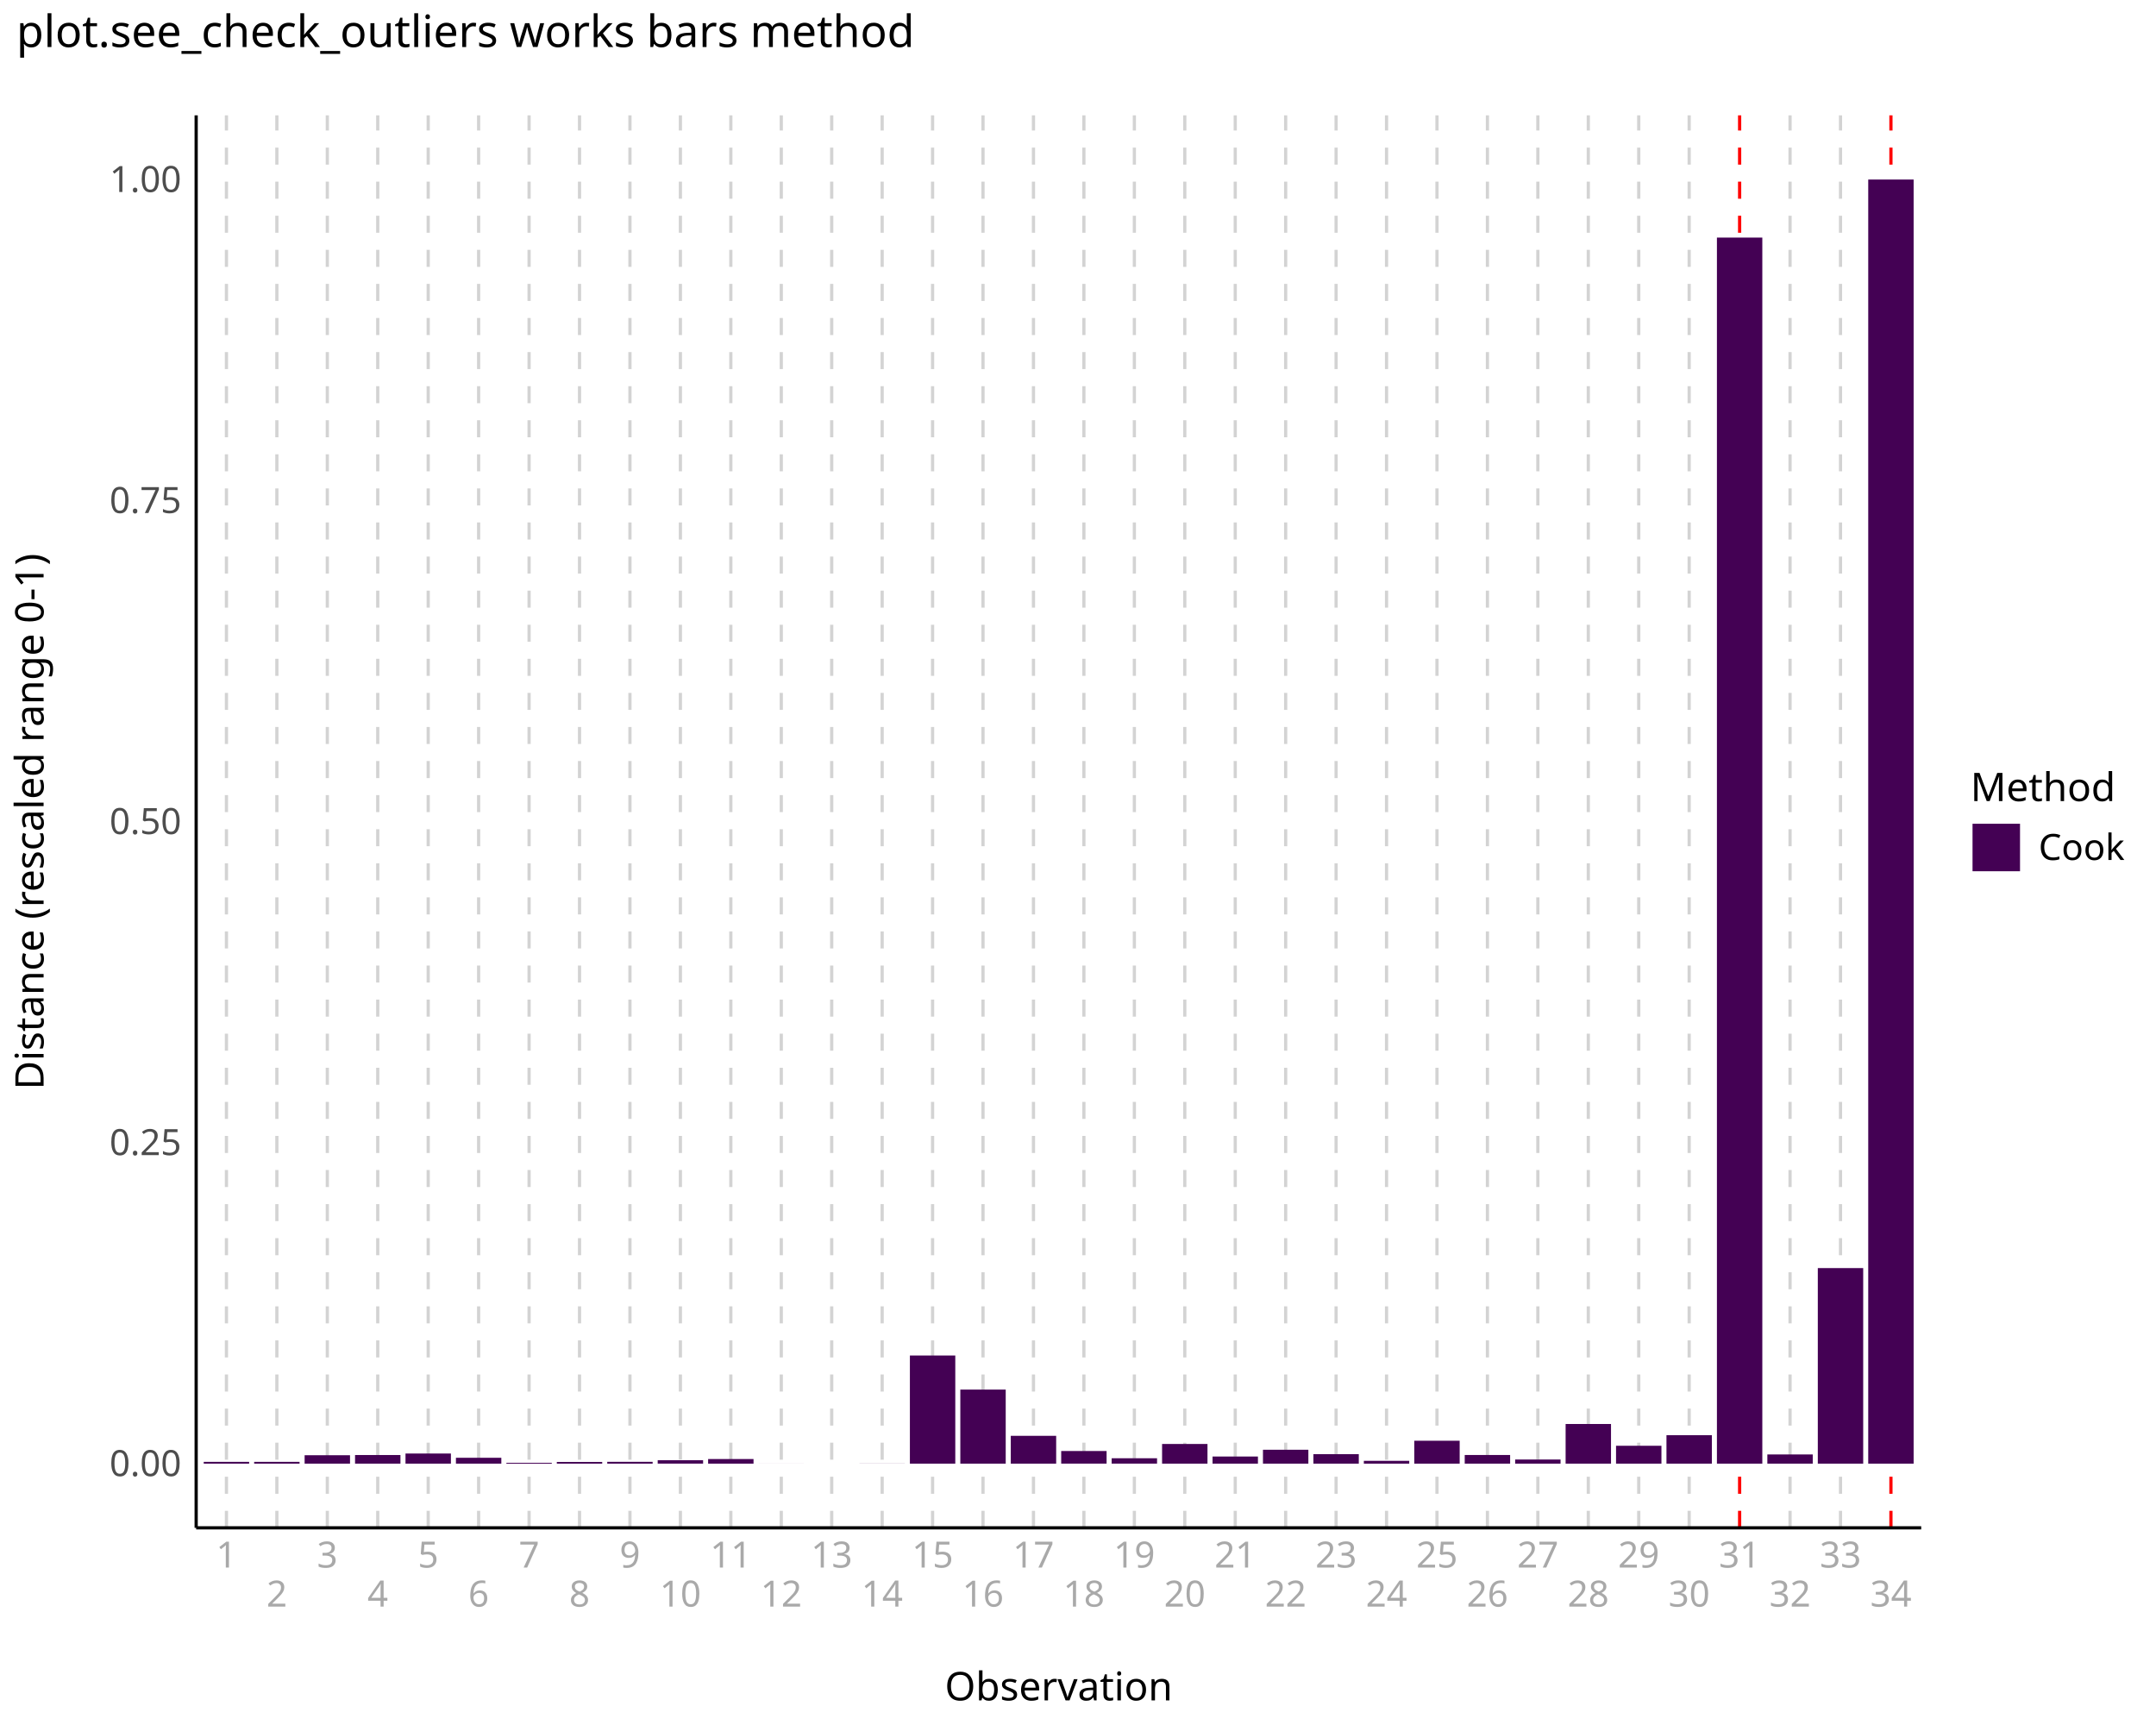
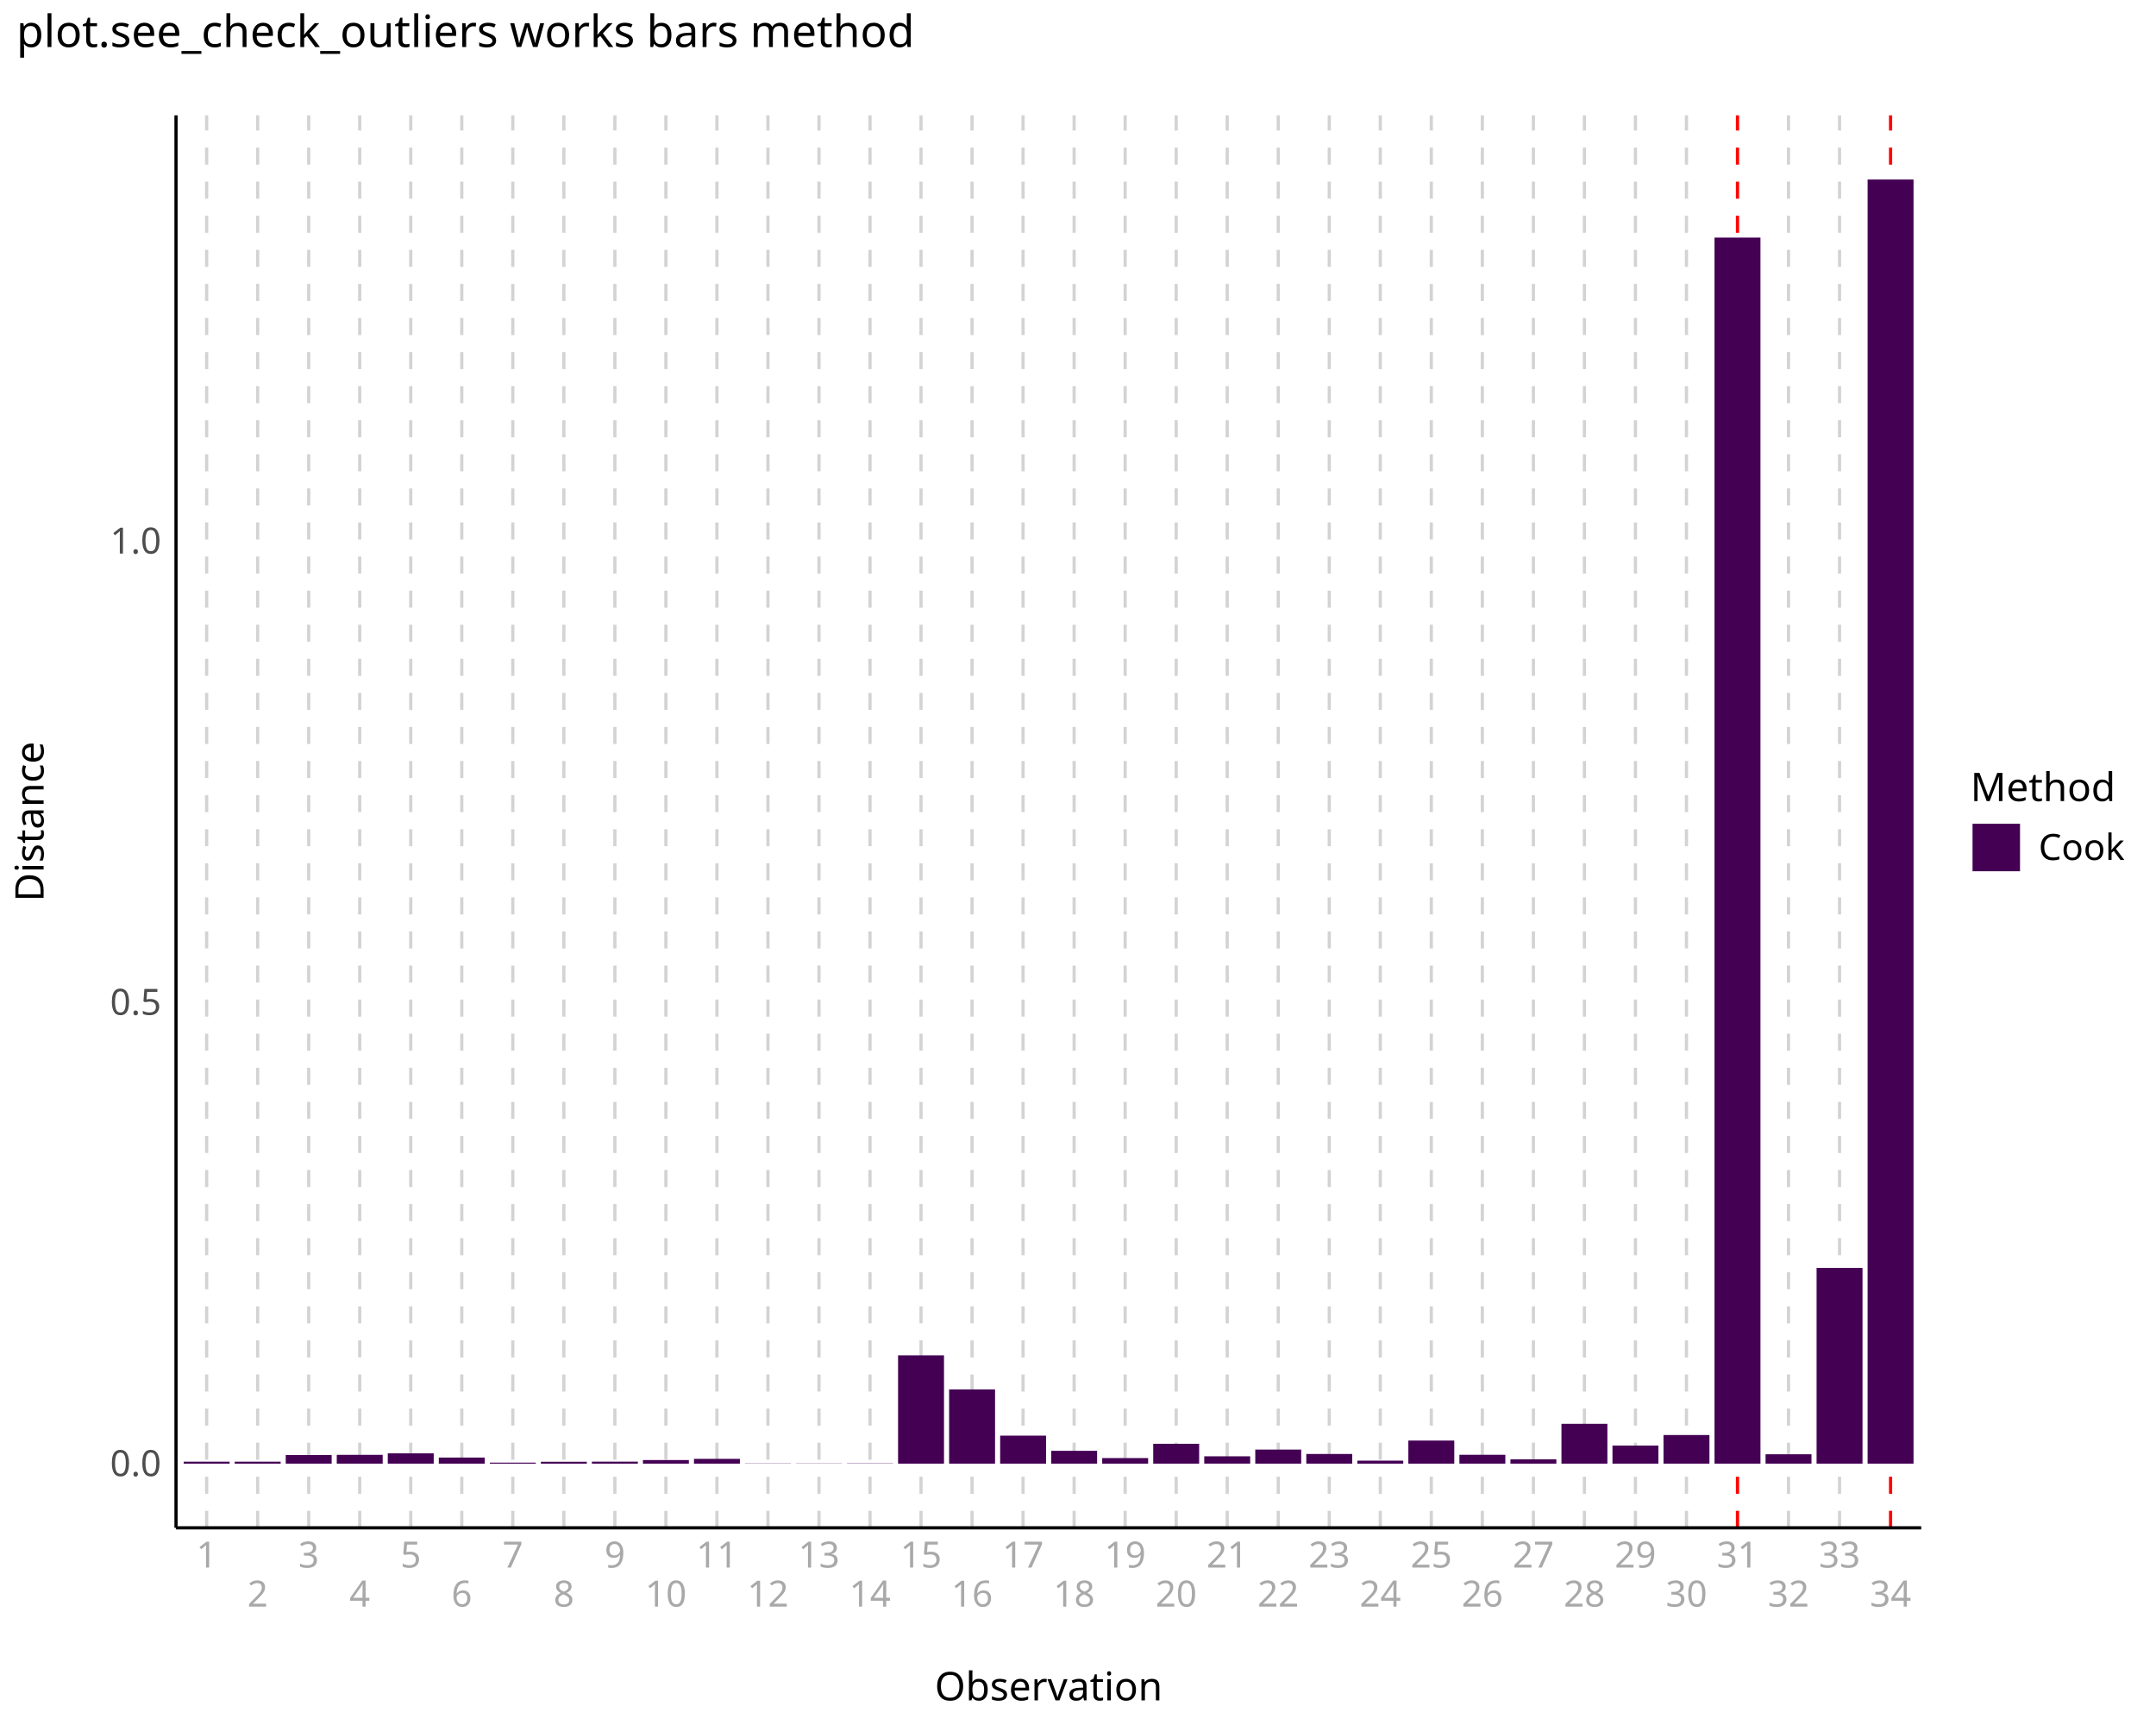
<svg xmlns="http://www.w3.org/2000/svg" class="svglite" data-engine-version="2.0" width="720.00pt" height="576.00pt" viewBox="0 0 720.00 576.00">
  <defs>
    <style type="text/css">
    .svglite line, .svglite polyline, .svglite polygon, .svglite path, .svglite rect, .svglite circle {
      fill: none;
      stroke: #000000;
      stroke-linecap: round;
      stroke-linejoin: round;
      stroke-miterlimit: 10.00;
    }
  </style>
  </defs>
  <rect width="100%" height="100%" style="stroke: none; fill: #FFFFFF;" />
  <defs>
    <clipPath id="cpMC4wMHw3MjAuMDB8MC4wMHw1NzYuMDA=">
      <rect x="0.00" y="0.00" width="720.00" height="576.00" />
    </clipPath>
  </defs>
  <g clip-path="url(#cpMC4wMHw3MjAuMDB8MC4wMHw1NzYuMDA=)">
    <rect x="0" y="0.00" width="720.00" height="576.00" style="stroke-width: 1.07; stroke: #FFFFFF; fill: #FFFFFF;" />
  </g>
  <defs>
-     <clipPath id="cpNjUuNTF8NjQxLjU5fDM4LjUxfDUxMC4xNw==">
-       <rect x="65.51" y="38.51" width="576.07" height="471.66" />
+     <clipPath id="cpNTguNzh8NjQxLjU5fDM4LjUxfDUxMC4xNw==">
+       <rect x="58.78" y="38.51" width="582.80" height="471.66" />
    </clipPath>
  </defs>
-   <g clip-path="url(#cpNjUuNTF8NjQxLjU5fDM4LjUxfDUxMC4xNw==)">
-     <rect x="65.51" y="38.51" width="576.07" height="471.66" style="stroke-width: 1.07; stroke: none; fill: #FFFFFF;" />
-     <polyline points="75.62,510.17 75.62,38.51 " style="stroke-width: 1.07; stroke: #D3D3D3; stroke-dasharray: 5.69,5.69; stroke-linecap: butt;" />
-     <polyline points="92.46,510.17 92.46,38.51 " style="stroke-width: 1.07; stroke: #D3D3D3; stroke-dasharray: 5.69,5.69; stroke-linecap: butt;" />
-     <polyline points="109.31,510.17 109.31,38.51 " style="stroke-width: 1.07; stroke: #D3D3D3; stroke-dasharray: 5.69,5.69; stroke-linecap: butt;" />
-     <polyline points="126.15,510.17 126.15,38.51 " style="stroke-width: 1.07; stroke: #D3D3D3; stroke-dasharray: 5.69,5.69; stroke-linecap: butt;" />
-     <polyline points="143.00,510.17 143.00,38.51 " style="stroke-width: 1.07; stroke: #D3D3D3; stroke-dasharray: 5.69,5.69; stroke-linecap: butt;" />
-     <polyline points="159.84,510.17 159.84,38.51 " style="stroke-width: 1.07; stroke: #D3D3D3; stroke-dasharray: 5.69,5.69; stroke-linecap: butt;" />
-     <polyline points="176.69,510.17 176.69,38.51 " style="stroke-width: 1.07; stroke: #D3D3D3; stroke-dasharray: 5.69,5.69; stroke-linecap: butt;" />
-     <polyline points="193.53,510.17 193.53,38.51 " style="stroke-width: 1.07; stroke: #D3D3D3; stroke-dasharray: 5.69,5.69; stroke-linecap: butt;" />
-     <polyline points="210.37,510.17 210.37,38.51 " style="stroke-width: 1.07; stroke: #D3D3D3; stroke-dasharray: 5.69,5.69; stroke-linecap: butt;" />
-     <polyline points="227.22,510.17 227.22,38.51 " style="stroke-width: 1.07; stroke: #D3D3D3; stroke-dasharray: 5.69,5.69; stroke-linecap: butt;" />
-     <polyline points="244.06,510.17 244.06,38.51 " style="stroke-width: 1.07; stroke: #D3D3D3; stroke-dasharray: 5.69,5.69; stroke-linecap: butt;" />
-     <polyline points="260.91,510.17 260.91,38.51 " style="stroke-width: 1.07; stroke: #D3D3D3; stroke-dasharray: 5.69,5.69; stroke-linecap: butt;" />
-     <polyline points="277.75,510.17 277.75,38.51 " style="stroke-width: 1.07; stroke: #D3D3D3; stroke-dasharray: 5.69,5.69; stroke-linecap: butt;" />
-     <polyline points="294.60,510.17 294.60,38.51 " style="stroke-width: 1.07; stroke: #D3D3D3; stroke-dasharray: 5.69,5.69; stroke-linecap: butt;" />
-     <polyline points="311.44,510.17 311.44,38.51 " style="stroke-width: 1.07; stroke: #D3D3D3; stroke-dasharray: 5.69,5.69; stroke-linecap: butt;" />
-     <polyline points="328.28,510.17 328.28,38.51 " style="stroke-width: 1.07; stroke: #D3D3D3; stroke-dasharray: 5.69,5.69; stroke-linecap: butt;" />
-     <polyline points="345.13,510.17 345.13,38.51 " style="stroke-width: 1.07; stroke: #D3D3D3; stroke-dasharray: 5.69,5.69; stroke-linecap: butt;" />
-     <polyline points="361.97,510.17 361.97,38.51 " style="stroke-width: 1.07; stroke: #D3D3D3; stroke-dasharray: 5.69,5.69; stroke-linecap: butt;" />
-     <polyline points="378.82,510.17 378.82,38.51 " style="stroke-width: 1.07; stroke: #D3D3D3; stroke-dasharray: 5.69,5.69; stroke-linecap: butt;" />
-     <polyline points="395.66,510.17 395.66,38.51 " style="stroke-width: 1.07; stroke: #D3D3D3; stroke-dasharray: 5.69,5.69; stroke-linecap: butt;" />
-     <polyline points="412.51,510.17 412.51,38.51 " style="stroke-width: 1.07; stroke: #D3D3D3; stroke-dasharray: 5.69,5.69; stroke-linecap: butt;" />
-     <polyline points="429.35,510.17 429.35,38.51 " style="stroke-width: 1.07; stroke: #D3D3D3; stroke-dasharray: 5.69,5.69; stroke-linecap: butt;" />
-     <polyline points="446.19,510.17 446.19,38.51 " style="stroke-width: 1.07; stroke: #D3D3D3; stroke-dasharray: 5.69,5.69; stroke-linecap: butt;" />
-     <polyline points="463.04,510.17 463.04,38.51 " style="stroke-width: 1.07; stroke: #D3D3D3; stroke-dasharray: 5.69,5.69; stroke-linecap: butt;" />
-     <polyline points="479.88,510.17 479.88,38.51 " style="stroke-width: 1.07; stroke: #D3D3D3; stroke-dasharray: 5.69,5.69; stroke-linecap: butt;" />
-     <polyline points="496.73,510.17 496.73,38.51 " style="stroke-width: 1.07; stroke: #D3D3D3; stroke-dasharray: 5.69,5.69; stroke-linecap: butt;" />
-     <polyline points="513.57,510.17 513.57,38.51 " style="stroke-width: 1.07; stroke: #D3D3D3; stroke-dasharray: 5.69,5.69; stroke-linecap: butt;" />
-     <polyline points="530.42,510.17 530.42,38.51 " style="stroke-width: 1.07; stroke: #D3D3D3; stroke-dasharray: 5.69,5.69; stroke-linecap: butt;" />
-     <polyline points="547.26,510.17 547.26,38.51 " style="stroke-width: 1.07; stroke: #D3D3D3; stroke-dasharray: 5.69,5.69; stroke-linecap: butt;" />
-     <polyline points="564.10,510.17 564.10,38.51 " style="stroke-width: 1.07; stroke: #D3D3D3; stroke-dasharray: 5.69,5.69; stroke-linecap: butt;" />
-     <polyline points="580.95,510.17 580.95,38.51 " style="stroke-width: 1.07; stroke: #FF0000; stroke-dasharray: 5.69,5.69; stroke-linecap: butt;" />
-     <polyline points="597.79,510.17 597.79,38.51 " style="stroke-width: 1.07; stroke: #D3D3D3; stroke-dasharray: 5.69,5.69; stroke-linecap: butt;" />
-     <polyline points="614.64,510.17 614.64,38.51 " style="stroke-width: 1.07; stroke: #D3D3D3; stroke-dasharray: 5.69,5.69; stroke-linecap: butt;" />
-     <polyline points="631.48,510.17 631.48,38.51 " style="stroke-width: 1.07; stroke: #FF0000; stroke-dasharray: 5.69,5.69; stroke-linecap: butt;" />
-     <rect x="68.04" y="488.13" width="15.16" height="0.60" style="stroke-width: 1.07; stroke: none; stroke-linecap: butt; stroke-linejoin: miter; fill: #440154;" />
-     <rect x="84.88" y="488.13" width="15.16" height="0.60" style="stroke-width: 1.07; stroke: none; stroke-linecap: butt; stroke-linejoin: miter; fill: #440154;" />
-     <rect x="101.73" y="485.92" width="15.16" height="2.81" style="stroke-width: 1.07; stroke: none; stroke-linecap: butt; stroke-linejoin: miter; fill: #440154;" />
-     <rect x="118.57" y="485.85" width="15.16" height="2.88" style="stroke-width: 1.07; stroke: none; stroke-linecap: butt; stroke-linejoin: miter; fill: #440154;" />
-     <rect x="135.42" y="485.35" width="15.16" height="3.38" style="stroke-width: 1.07; stroke: none; stroke-linecap: butt; stroke-linejoin: miter; fill: #440154;" />
-     <rect x="152.26" y="486.77" width="15.16" height="1.96" style="stroke-width: 1.07; stroke: none; stroke-linecap: butt; stroke-linejoin: miter; fill: #440154;" />
-     <rect x="169.11" y="488.45" width="15.16" height="0.28" style="stroke-width: 1.07; stroke: none; stroke-linecap: butt; stroke-linejoin: miter; fill: #440154;" />
-     <rect x="185.95" y="488.16" width="15.16" height="0.57" style="stroke-width: 1.07; stroke: none; stroke-linecap: butt; stroke-linejoin: miter; fill: #440154;" />
-     <rect x="202.79" y="488.12" width="15.16" height="0.61" style="stroke-width: 1.07; stroke: none; stroke-linecap: butt; stroke-linejoin: miter; fill: #440154;" />
-     <rect x="219.64" y="487.59" width="15.16" height="1.13" style="stroke-width: 1.07; stroke: none; stroke-linecap: butt; stroke-linejoin: miter; fill: #440154;" />
-     <rect x="236.48" y="487.19" width="15.16" height="1.54" style="stroke-width: 1.07; stroke: none; stroke-linecap: butt; stroke-linejoin: miter; fill: #440154;" />
-     <rect x="253.33" y="488.72" width="15.16" height="0.009" style="stroke-width: 1.07; stroke: none; stroke-linecap: butt; stroke-linejoin: miter; fill: #440154;" />
-     <rect x="270.17" y="488.73" width="15.16" height="0.00" style="stroke-width: 1.07; stroke: none; stroke-linecap: butt; stroke-linejoin: miter; fill: #440154;" />
-     <rect x="287.02" y="488.70" width="15.16" height="0.028" style="stroke-width: 1.07; stroke: none; stroke-linecap: butt; stroke-linejoin: miter; fill: #440154;" />
-     <rect x="303.86" y="452.62" width="15.16" height="36.11" style="stroke-width: 1.07; stroke: none; stroke-linecap: butt; stroke-linejoin: miter; fill: #440154;" />
-     <rect x="320.70" y="464.00" width="15.16" height="24.73" style="stroke-width: 1.07; stroke: none; stroke-linecap: butt; stroke-linejoin: miter; fill: #440154;" />
-     <rect x="337.55" y="479.44" width="15.16" height="9.29" style="stroke-width: 1.07; stroke: none; stroke-linecap: butt; stroke-linejoin: miter; fill: #440154;" />
-     <rect x="354.39" y="484.51" width="15.16" height="4.21" style="stroke-width: 1.07; stroke: none; stroke-linecap: butt; stroke-linejoin: miter; fill: #440154;" />
-     <rect x="371.24" y="486.93" width="15.16" height="1.79" style="stroke-width: 1.07; stroke: none; stroke-linecap: butt; stroke-linejoin: miter; fill: #440154;" />
-     <rect x="388.08" y="482.16" width="15.16" height="6.57" style="stroke-width: 1.07; stroke: none; stroke-linecap: butt; stroke-linejoin: miter; fill: #440154;" />
-     <rect x="404.93" y="486.35" width="15.16" height="2.38" style="stroke-width: 1.07; stroke: none; stroke-linecap: butt; stroke-linejoin: miter; fill: #440154;" />
-     <rect x="421.77" y="484.09" width="15.16" height="4.64" style="stroke-width: 1.07; stroke: none; stroke-linecap: butt; stroke-linejoin: miter; fill: #440154;" />
-     <rect x="438.61" y="485.56" width="15.16" height="3.17" style="stroke-width: 1.07; stroke: none; stroke-linecap: butt; stroke-linejoin: miter; fill: #440154;" />
-     <rect x="455.46" y="487.79" width="15.16" height="0.94" style="stroke-width: 1.07; stroke: none; stroke-linecap: butt; stroke-linejoin: miter; fill: #440154;" />
-     <rect x="472.30" y="481.08" width="15.16" height="7.65" style="stroke-width: 1.07; stroke: none; stroke-linecap: butt; stroke-linejoin: miter; fill: #440154;" />
-     <rect x="489.15" y="485.84" width="15.16" height="2.89" style="stroke-width: 1.07; stroke: none; stroke-linecap: butt; stroke-linejoin: miter; fill: #440154;" />
-     <rect x="505.99" y="487.35" width="15.16" height="1.38" style="stroke-width: 1.07; stroke: none; stroke-linecap: butt; stroke-linejoin: miter; fill: #440154;" />
-     <rect x="522.84" y="475.49" width="15.16" height="13.24" style="stroke-width: 1.07; stroke: none; stroke-linecap: butt; stroke-linejoin: miter; fill: #440154;" />
-     <rect x="539.68" y="482.76" width="15.16" height="5.97" style="stroke-width: 1.07; stroke: none; stroke-linecap: butt; stroke-linejoin: miter; fill: #440154;" />
-     <rect x="556.52" y="479.23" width="15.16" height="9.50" style="stroke-width: 1.07; stroke: none; stroke-linecap: butt; stroke-linejoin: miter; fill: #440154;" />
-     <rect x="573.37" y="79.33" width="15.16" height="409.40" style="stroke-width: 1.07; stroke: none; stroke-linecap: butt; stroke-linejoin: miter; fill: #440154;" />
-     <rect x="590.21" y="485.66" width="15.16" height="3.07" style="stroke-width: 1.07; stroke: none; stroke-linecap: butt; stroke-linejoin: miter; fill: #440154;" />
-     <rect x="607.06" y="423.43" width="15.16" height="65.30" style="stroke-width: 1.07; stroke: none; stroke-linecap: butt; stroke-linejoin: miter; fill: #440154;" />
-     <rect x="623.90" y="59.95" width="15.16" height="428.78" style="stroke-width: 1.07; stroke: none; stroke-linecap: butt; stroke-linejoin: miter; fill: #440154;" />
+   <g clip-path="url(#cpNTguNzh8NjQxLjU5fDM4LjUxfDUxMC4xNw==)">
+     <rect x="58.78" y="38.51" width="582.80" height="471.66" style="stroke-width: 1.07; stroke: none; fill: #FFFFFF;" />
+     <polyline points="69.01,510.17 69.01,38.51 " style="stroke-width: 1.07; stroke: #D3D3D3; stroke-dasharray: 5.69,5.69; stroke-linecap: butt;" />
+     <polyline points="86.05,510.17 86.05,38.51 " style="stroke-width: 1.07; stroke: #D3D3D3; stroke-dasharray: 5.69,5.69; stroke-linecap: butt;" />
+     <polyline points="103.09,510.17 103.09,38.51 " style="stroke-width: 1.07; stroke: #D3D3D3; stroke-dasharray: 5.69,5.69; stroke-linecap: butt;" />
+     <polyline points="120.13,510.17 120.13,38.51 " style="stroke-width: 1.07; stroke: #D3D3D3; stroke-dasharray: 5.69,5.69; stroke-linecap: butt;" />
+     <polyline points="137.17,510.17 137.17,38.51 " style="stroke-width: 1.07; stroke: #D3D3D3; stroke-dasharray: 5.69,5.69; stroke-linecap: butt;" />
+     <polyline points="154.21,510.17 154.21,38.51 " style="stroke-width: 1.07; stroke: #D3D3D3; stroke-dasharray: 5.69,5.69; stroke-linecap: butt;" />
+     <polyline points="171.25,510.17 171.25,38.51 " style="stroke-width: 1.07; stroke: #D3D3D3; stroke-dasharray: 5.69,5.69; stroke-linecap: butt;" />
+     <polyline points="188.30,510.17 188.30,38.51 " style="stroke-width: 1.07; stroke: #D3D3D3; stroke-dasharray: 5.69,5.69; stroke-linecap: butt;" />
+     <polyline points="205.34,510.17 205.34,38.51 " style="stroke-width: 1.07; stroke: #D3D3D3; stroke-dasharray: 5.69,5.69; stroke-linecap: butt;" />
+     <polyline points="222.38,510.17 222.38,38.51 " style="stroke-width: 1.07; stroke: #D3D3D3; stroke-dasharray: 5.69,5.69; stroke-linecap: butt;" />
+     <polyline points="239.42,510.17 239.42,38.51 " style="stroke-width: 1.07; stroke: #D3D3D3; stroke-dasharray: 5.69,5.69; stroke-linecap: butt;" />
+     <polyline points="256.46,510.17 256.46,38.51 " style="stroke-width: 1.07; stroke: #D3D3D3; stroke-dasharray: 5.69,5.69; stroke-linecap: butt;" />
+     <polyline points="273.50,510.17 273.50,38.51 " style="stroke-width: 1.07; stroke: #D3D3D3; stroke-dasharray: 5.69,5.69; stroke-linecap: butt;" />
+     <polyline points="290.54,510.17 290.54,38.51 " style="stroke-width: 1.07; stroke: #D3D3D3; stroke-dasharray: 5.69,5.69; stroke-linecap: butt;" />
+     <polyline points="307.58,510.17 307.58,38.51 " style="stroke-width: 1.07; stroke: #D3D3D3; stroke-dasharray: 5.69,5.69; stroke-linecap: butt;" />
+     <polyline points="324.62,510.17 324.62,38.51 " style="stroke-width: 1.07; stroke: #D3D3D3; stroke-dasharray: 5.69,5.69; stroke-linecap: butt;" />
+     <polyline points="341.66,510.17 341.66,38.51 " style="stroke-width: 1.07; stroke: #D3D3D3; stroke-dasharray: 5.69,5.69; stroke-linecap: butt;" />
+     <polyline points="358.71,510.17 358.71,38.51 " style="stroke-width: 1.07; stroke: #D3D3D3; stroke-dasharray: 5.69,5.69; stroke-linecap: butt;" />
+     <polyline points="375.75,510.17 375.75,38.51 " style="stroke-width: 1.07; stroke: #D3D3D3; stroke-dasharray: 5.69,5.69; stroke-linecap: butt;" />
+     <polyline points="392.79,510.17 392.79,38.51 " style="stroke-width: 1.07; stroke: #D3D3D3; stroke-dasharray: 5.69,5.69; stroke-linecap: butt;" />
+     <polyline points="409.83,510.17 409.83,38.51 " style="stroke-width: 1.07; stroke: #D3D3D3; stroke-dasharray: 5.69,5.69; stroke-linecap: butt;" />
+     <polyline points="426.87,510.17 426.87,38.51 " style="stroke-width: 1.07; stroke: #D3D3D3; stroke-dasharray: 5.69,5.69; stroke-linecap: butt;" />
+     <polyline points="443.91,510.17 443.91,38.51 " style="stroke-width: 1.07; stroke: #D3D3D3; stroke-dasharray: 5.69,5.69; stroke-linecap: butt;" />
+     <polyline points="460.95,510.17 460.95,38.51 " style="stroke-width: 1.07; stroke: #D3D3D3; stroke-dasharray: 5.69,5.69; stroke-linecap: butt;" />
+     <polyline points="477.99,510.17 477.99,38.51 " style="stroke-width: 1.07; stroke: #D3D3D3; stroke-dasharray: 5.69,5.69; stroke-linecap: butt;" />
+     <polyline points="495.03,510.17 495.03,38.51 " style="stroke-width: 1.07; stroke: #D3D3D3; stroke-dasharray: 5.69,5.69; stroke-linecap: butt;" />
+     <polyline points="512.08,510.17 512.08,38.51 " style="stroke-width: 1.07; stroke: #D3D3D3; stroke-dasharray: 5.69,5.69; stroke-linecap: butt;" />
+     <polyline points="529.12,510.17 529.12,38.51 " style="stroke-width: 1.07; stroke: #D3D3D3; stroke-dasharray: 5.69,5.69; stroke-linecap: butt;" />
+     <polyline points="546.16,510.17 546.16,38.51 " style="stroke-width: 1.07; stroke: #D3D3D3; stroke-dasharray: 5.69,5.69; stroke-linecap: butt;" />
+     <polyline points="563.20,510.17 563.20,38.51 " style="stroke-width: 1.07; stroke: #D3D3D3; stroke-dasharray: 5.69,5.69; stroke-linecap: butt;" />
+     <polyline points="580.24,510.17 580.24,38.51 " style="stroke-width: 1.07; stroke: #FF0000; stroke-dasharray: 5.69,5.69; stroke-linecap: butt;" />
+     <polyline points="597.28,510.17 597.28,38.51 " style="stroke-width: 1.07; stroke: #D3D3D3; stroke-dasharray: 5.69,5.69; stroke-linecap: butt;" />
+     <polyline points="614.32,510.17 614.32,38.51 " style="stroke-width: 1.07; stroke: #D3D3D3; stroke-dasharray: 5.69,5.69; stroke-linecap: butt;" />
+     <polyline points="631.36,510.17 631.36,38.51 " style="stroke-width: 1.07; stroke: #FF0000; stroke-dasharray: 5.69,5.69; stroke-linecap: butt;" />
+     <rect x="61.34" y="488.07" width="15.34" height="0.66" style="stroke-width: 1.07; stroke: none; stroke-linecap: butt; stroke-linejoin: miter; fill: #440154;" />
+     <rect x="78.38" y="488.07" width="15.34" height="0.66" style="stroke-width: 1.07; stroke: none; stroke-linecap: butt; stroke-linejoin: miter; fill: #440154;" />
+     <rect x="95.42" y="485.86" width="15.34" height="2.87" style="stroke-width: 1.07; stroke: none; stroke-linecap: butt; stroke-linejoin: miter; fill: #440154;" />
+     <rect x="112.46" y="485.79" width="15.34" height="2.94" style="stroke-width: 1.07; stroke: none; stroke-linecap: butt; stroke-linejoin: miter; fill: #440154;" />
+     <rect x="129.50" y="485.29" width="15.34" height="3.44" style="stroke-width: 1.07; stroke: none; stroke-linecap: butt; stroke-linejoin: miter; fill: #440154;" />
+     <rect x="146.54" y="486.70" width="15.34" height="2.03" style="stroke-width: 1.07; stroke: none; stroke-linecap: butt; stroke-linejoin: miter; fill: #440154;" />
+     <rect x="163.59" y="488.39" width="15.34" height="0.34" style="stroke-width: 1.07; stroke: none; stroke-linecap: butt; stroke-linejoin: miter; fill: #440154;" />
+     <rect x="180.63" y="488.10" width="15.34" height="0.63" style="stroke-width: 1.07; stroke: none; stroke-linecap: butt; stroke-linejoin: miter; fill: #440154;" />
+     <rect x="197.67" y="488.06" width="15.34" height="0.67" style="stroke-width: 1.07; stroke: none; stroke-linecap: butt; stroke-linejoin: miter; fill: #440154;" />
+     <rect x="214.71" y="487.53" width="15.34" height="1.20" style="stroke-width: 1.07; stroke: none; stroke-linecap: butt; stroke-linejoin: miter; fill: #440154;" />
+     <rect x="231.75" y="487.13" width="15.34" height="1.60" style="stroke-width: 1.07; stroke: none; stroke-linecap: butt; stroke-linejoin: miter; fill: #440154;" />
+     <rect x="248.79" y="488.66" width="15.34" height="0.072" style="stroke-width: 1.07; stroke: none; stroke-linecap: butt; stroke-linejoin: miter; fill: #440154;" />
+     <rect x="265.83" y="488.67" width="15.34" height="0.063" style="stroke-width: 1.07; stroke: none; stroke-linecap: butt; stroke-linejoin: miter; fill: #440154;" />
+     <rect x="282.87" y="488.64" width="15.34" height="0.091" style="stroke-width: 1.07; stroke: none; stroke-linecap: butt; stroke-linejoin: miter; fill: #440154;" />
+     <rect x="299.91" y="452.57" width="15.34" height="36.16" style="stroke-width: 1.07; stroke: none; stroke-linecap: butt; stroke-linejoin: miter; fill: #440154;" />
+     <rect x="316.96" y="463.94" width="15.34" height="24.79" style="stroke-width: 1.07; stroke: none; stroke-linecap: butt; stroke-linejoin: miter; fill: #440154;" />
+     <rect x="334.00" y="479.38" width="15.34" height="9.35" style="stroke-width: 1.07; stroke: none; stroke-linecap: butt; stroke-linejoin: miter; fill: #440154;" />
+     <rect x="351.04" y="484.45" width="15.34" height="4.28" style="stroke-width: 1.07; stroke: none; stroke-linecap: butt; stroke-linejoin: miter; fill: #440154;" />
+     <rect x="368.08" y="486.87" width="15.34" height="1.86" style="stroke-width: 1.07; stroke: none; stroke-linecap: butt; stroke-linejoin: miter; fill: #440154;" />
+     <rect x="385.12" y="482.10" width="15.34" height="6.63" style="stroke-width: 1.07; stroke: none; stroke-linecap: butt; stroke-linejoin: miter; fill: #440154;" />
+     <rect x="402.16" y="486.28" width="15.34" height="2.44" style="stroke-width: 1.07; stroke: none; stroke-linecap: butt; stroke-linejoin: miter; fill: #440154;" />
+     <rect x="419.20" y="484.03" width="15.34" height="4.70" style="stroke-width: 1.07; stroke: none; stroke-linecap: butt; stroke-linejoin: miter; fill: #440154;" />
+     <rect x="436.24" y="485.50" width="15.34" height="3.23" style="stroke-width: 1.07; stroke: none; stroke-linecap: butt; stroke-linejoin: miter; fill: #440154;" />
+     <rect x="453.28" y="487.73" width="15.34" height="1.00" style="stroke-width: 1.07; stroke: none; stroke-linecap: butt; stroke-linejoin: miter; fill: #440154;" />
+     <rect x="470.32" y="481.02" width="15.34" height="7.71" style="stroke-width: 1.07; stroke: none; stroke-linecap: butt; stroke-linejoin: miter; fill: #440154;" />
+     <rect x="487.37" y="485.77" width="15.34" height="2.96" style="stroke-width: 1.07; stroke: none; stroke-linecap: butt; stroke-linejoin: miter; fill: #440154;" />
+     <rect x="504.41" y="487.29" width="15.34" height="1.44" style="stroke-width: 1.07; stroke: none; stroke-linecap: butt; stroke-linejoin: miter; fill: #440154;" />
+     <rect x="521.45" y="475.43" width="15.34" height="13.30" style="stroke-width: 1.07; stroke: none; stroke-linecap: butt; stroke-linejoin: miter; fill: #440154;" />
+     <rect x="538.49" y="482.70" width="15.34" height="6.03" style="stroke-width: 1.07; stroke: none; stroke-linecap: butt; stroke-linejoin: miter; fill: #440154;" />
+     <rect x="555.53" y="479.17" width="15.34" height="9.56" style="stroke-width: 1.07; stroke: none; stroke-linecap: butt; stroke-linejoin: miter; fill: #440154;" />
+     <rect x="572.57" y="79.33" width="15.34" height="409.40" style="stroke-width: 1.07; stroke: none; stroke-linecap: butt; stroke-linejoin: miter; fill: #440154;" />
+     <rect x="589.61" y="485.60" width="15.34" height="3.13" style="stroke-width: 1.07; stroke: none; stroke-linecap: butt; stroke-linejoin: miter; fill: #440154;" />
+     <rect x="606.65" y="423.37" width="15.34" height="65.36" style="stroke-width: 1.07; stroke: none; stroke-linecap: butt; stroke-linejoin: miter; fill: #440154;" />
+     <rect x="623.69" y="59.95" width="15.34" height="428.78" style="stroke-width: 1.07; stroke: none; stroke-linecap: butt; stroke-linejoin: miter; fill: #440154;" />
  </g>
  <g clip-path="url(#cpMC4wMHw3MjAuMDB8MC4wMHw1NzYuMDA=)">
-     <polyline points="65.51,510.17 65.51,38.51 " style="stroke-width: 1.07; stroke-linecap: butt;" />
-     <text x="60.58" y="492.89" text-anchor="end" style="font-size: 12.10px; fill: #4D4D4D; font-family: sans;" textLength="23.55px" lengthAdjust="spacingAndGlyphs">0.00</text>
-     <text x="60.58" y="385.70" text-anchor="end" style="font-size: 12.10px; fill: #4D4D4D; font-family: sans;" textLength="23.55px" lengthAdjust="spacingAndGlyphs">0.25</text>
-     <text x="60.58" y="278.50" text-anchor="end" style="font-size: 12.10px; fill: #4D4D4D; font-family: sans;" textLength="23.55px" lengthAdjust="spacingAndGlyphs">0.50</text>
-     <text x="60.58" y="171.31" text-anchor="end" style="font-size: 12.10px; fill: #4D4D4D; font-family: sans;" textLength="23.55px" lengthAdjust="spacingAndGlyphs">0.75</text>
-     <text x="60.58" y="64.11" text-anchor="end" style="font-size: 12.10px; fill: #4D4D4D; font-family: sans;" textLength="23.55px" lengthAdjust="spacingAndGlyphs">1.00</text>
-     <polyline points="65.51,510.17 641.59,510.17 " style="stroke-width: 1.07; stroke-linecap: butt;" />
-     <text x="75.62" y="523.43" text-anchor="middle" style="font-size: 12.10px; fill: #A9A9A9; font-family: sans;" textLength="6.73px" lengthAdjust="spacingAndGlyphs">1</text>
-     <text x="109.31" y="523.43" text-anchor="middle" style="font-size: 12.10px; fill: #A9A9A9; font-family: sans;" textLength="6.73px" lengthAdjust="spacingAndGlyphs">3</text>
-     <text x="143.00" y="523.43" text-anchor="middle" style="font-size: 12.10px; fill: #A9A9A9; font-family: sans;" textLength="6.73px" lengthAdjust="spacingAndGlyphs">5</text>
-     <text x="176.69" y="523.43" text-anchor="middle" style="font-size: 12.10px; fill: #A9A9A9; font-family: sans;" textLength="6.73px" lengthAdjust="spacingAndGlyphs">7</text>
-     <text x="210.37" y="523.43" text-anchor="middle" style="font-size: 12.10px; fill: #A9A9A9; font-family: sans;" textLength="6.73px" lengthAdjust="spacingAndGlyphs">9</text>
-     <text x="244.06" y="523.43" text-anchor="middle" style="font-size: 12.10px; fill: #A9A9A9; font-family: sans;" textLength="13.46px" lengthAdjust="spacingAndGlyphs">11</text>
-     <text x="277.75" y="523.43" text-anchor="middle" style="font-size: 12.10px; fill: #A9A9A9; font-family: sans;" textLength="13.46px" lengthAdjust="spacingAndGlyphs">13</text>
-     <text x="311.44" y="523.43" text-anchor="middle" style="font-size: 12.10px; fill: #A9A9A9; font-family: sans;" textLength="13.46px" lengthAdjust="spacingAndGlyphs">15</text>
-     <text x="345.13" y="523.43" text-anchor="middle" style="font-size: 12.10px; fill: #A9A9A9; font-family: sans;" textLength="13.46px" lengthAdjust="spacingAndGlyphs">17</text>
-     <text x="378.82" y="523.43" text-anchor="middle" style="font-size: 12.10px; fill: #A9A9A9; font-family: sans;" textLength="13.46px" lengthAdjust="spacingAndGlyphs">19</text>
-     <text x="412.51" y="523.43" text-anchor="middle" style="font-size: 12.10px; fill: #A9A9A9; font-family: sans;" textLength="13.46px" lengthAdjust="spacingAndGlyphs">21</text>
-     <text x="446.19" y="523.43" text-anchor="middle" style="font-size: 12.10px; fill: #A9A9A9; font-family: sans;" textLength="13.46px" lengthAdjust="spacingAndGlyphs">23</text>
-     <text x="479.88" y="523.43" text-anchor="middle" style="font-size: 12.10px; fill: #A9A9A9; font-family: sans;" textLength="13.46px" lengthAdjust="spacingAndGlyphs">25</text>
-     <text x="513.57" y="523.43" text-anchor="middle" style="font-size: 12.10px; fill: #A9A9A9; font-family: sans;" textLength="13.46px" lengthAdjust="spacingAndGlyphs">27</text>
-     <text x="547.26" y="523.43" text-anchor="middle" style="font-size: 12.10px; fill: #A9A9A9; font-family: sans;" textLength="13.46px" lengthAdjust="spacingAndGlyphs">29</text>
-     <text x="580.95" y="523.43" text-anchor="middle" style="font-size: 12.10px; fill: #A9A9A9; font-family: sans;" textLength="13.46px" lengthAdjust="spacingAndGlyphs">31</text>
-     <text x="614.64" y="523.43" text-anchor="middle" style="font-size: 12.10px; fill: #A9A9A9; font-family: sans;" textLength="13.46px" lengthAdjust="spacingAndGlyphs">33</text>
-     <text x="92.46" y="536.46" text-anchor="middle" style="font-size: 12.10px; fill: #A9A9A9; font-family: sans;" textLength="6.73px" lengthAdjust="spacingAndGlyphs">2</text>
-     <text x="126.15" y="536.46" text-anchor="middle" style="font-size: 12.10px; fill: #A9A9A9; font-family: sans;" textLength="6.73px" lengthAdjust="spacingAndGlyphs">4</text>
-     <text x="159.84" y="536.46" text-anchor="middle" style="font-size: 12.10px; fill: #A9A9A9; font-family: sans;" textLength="6.73px" lengthAdjust="spacingAndGlyphs">6</text>
-     <text x="193.53" y="536.46" text-anchor="middle" style="font-size: 12.10px; fill: #A9A9A9; font-family: sans;" textLength="6.73px" lengthAdjust="spacingAndGlyphs">8</text>
-     <text x="227.22" y="536.46" text-anchor="middle" style="font-size: 12.10px; fill: #A9A9A9; font-family: sans;" textLength="13.46px" lengthAdjust="spacingAndGlyphs">10</text>
-     <text x="260.91" y="536.46" text-anchor="middle" style="font-size: 12.10px; fill: #A9A9A9; font-family: sans;" textLength="13.46px" lengthAdjust="spacingAndGlyphs">12</text>
-     <text x="294.60" y="536.46" text-anchor="middle" style="font-size: 12.10px; fill: #A9A9A9; font-family: sans;" textLength="13.46px" lengthAdjust="spacingAndGlyphs">14</text>
-     <text x="328.28" y="536.46" text-anchor="middle" style="font-size: 12.10px; fill: #A9A9A9; font-family: sans;" textLength="13.46px" lengthAdjust="spacingAndGlyphs">16</text>
-     <text x="361.97" y="536.46" text-anchor="middle" style="font-size: 12.10px; fill: #A9A9A9; font-family: sans;" textLength="13.46px" lengthAdjust="spacingAndGlyphs">18</text>
-     <text x="395.66" y="536.46" text-anchor="middle" style="font-size: 12.10px; fill: #A9A9A9; font-family: sans;" textLength="13.46px" lengthAdjust="spacingAndGlyphs">20</text>
-     <text x="429.35" y="536.46" text-anchor="middle" style="font-size: 12.10px; fill: #A9A9A9; font-family: sans;" textLength="13.46px" lengthAdjust="spacingAndGlyphs">22</text>
-     <text x="463.04" y="536.46" text-anchor="middle" style="font-size: 12.10px; fill: #A9A9A9; font-family: sans;" textLength="13.46px" lengthAdjust="spacingAndGlyphs">24</text>
-     <text x="496.73" y="536.46" text-anchor="middle" style="font-size: 12.10px; fill: #A9A9A9; font-family: sans;" textLength="13.46px" lengthAdjust="spacingAndGlyphs">26</text>
-     <text x="530.42" y="536.46" text-anchor="middle" style="font-size: 12.10px; fill: #A9A9A9; font-family: sans;" textLength="13.46px" lengthAdjust="spacingAndGlyphs">28</text>
-     <text x="564.10" y="536.46" text-anchor="middle" style="font-size: 12.10px; fill: #A9A9A9; font-family: sans;" textLength="13.46px" lengthAdjust="spacingAndGlyphs">30</text>
-     <text x="597.79" y="536.46" text-anchor="middle" style="font-size: 12.10px; fill: #A9A9A9; font-family: sans;" textLength="13.46px" lengthAdjust="spacingAndGlyphs">32</text>
-     <text x="631.48" y="536.46" text-anchor="middle" style="font-size: 12.10px; fill: #A9A9A9; font-family: sans;" textLength="13.46px" lengthAdjust="spacingAndGlyphs">34</text>
-     <text x="353.55" y="567.78" text-anchor="middle" style="font-size: 13.20px; font-family: sans;" textLength="71.18px" lengthAdjust="spacingAndGlyphs">Observation</text>
-     <text transform="translate(14.56,274.34) rotate(-90)" text-anchor="middle" style="font-size: 13.20px; font-family: sans;" textLength="173.91px" lengthAdjust="spacingAndGlyphs">Distance (rescaled range 0-1)</text>
+     <polyline points="58.78,510.17 58.78,38.51 " style="stroke-width: 1.07; stroke-linecap: butt;" />
+     <text x="53.85" y="492.89" text-anchor="end" style="font-size: 12.10px; fill: #4D4D4D; font-family: sans;" textLength="16.82px" lengthAdjust="spacingAndGlyphs">0.0</text>
+     <text x="53.85" y="338.87" text-anchor="end" style="font-size: 12.10px; fill: #4D4D4D; font-family: sans;" textLength="16.82px" lengthAdjust="spacingAndGlyphs">0.5</text>
+     <text x="53.85" y="184.84" text-anchor="end" style="font-size: 12.10px; fill: #4D4D4D; font-family: sans;" textLength="16.82px" lengthAdjust="spacingAndGlyphs">1.0</text>
+     <polyline points="58.78,510.17 641.59,510.17 " style="stroke-width: 1.07; stroke-linecap: butt;" />
+     <text x="69.01" y="523.43" text-anchor="middle" style="font-size: 12.10px; fill: #A9A9A9; font-family: sans;" textLength="6.73px" lengthAdjust="spacingAndGlyphs">1</text>
+     <text x="103.09" y="523.43" text-anchor="middle" style="font-size: 12.10px; fill: #A9A9A9; font-family: sans;" textLength="6.73px" lengthAdjust="spacingAndGlyphs">3</text>
+     <text x="137.17" y="523.43" text-anchor="middle" style="font-size: 12.10px; fill: #A9A9A9; font-family: sans;" textLength="6.73px" lengthAdjust="spacingAndGlyphs">5</text>
+     <text x="171.25" y="523.43" text-anchor="middle" style="font-size: 12.10px; fill: #A9A9A9; font-family: sans;" textLength="6.73px" lengthAdjust="spacingAndGlyphs">7</text>
+     <text x="205.34" y="523.43" text-anchor="middle" style="font-size: 12.10px; fill: #A9A9A9; font-family: sans;" textLength="6.73px" lengthAdjust="spacingAndGlyphs">9</text>
+     <text x="239.42" y="523.43" text-anchor="middle" style="font-size: 12.10px; fill: #A9A9A9; font-family: sans;" textLength="13.46px" lengthAdjust="spacingAndGlyphs">11</text>
+     <text x="273.50" y="523.43" text-anchor="middle" style="font-size: 12.10px; fill: #A9A9A9; font-family: sans;" textLength="13.46px" lengthAdjust="spacingAndGlyphs">13</text>
+     <text x="307.58" y="523.43" text-anchor="middle" style="font-size: 12.10px; fill: #A9A9A9; font-family: sans;" textLength="13.46px" lengthAdjust="spacingAndGlyphs">15</text>
+     <text x="341.66" y="523.43" text-anchor="middle" style="font-size: 12.10px; fill: #A9A9A9; font-family: sans;" textLength="13.46px" lengthAdjust="spacingAndGlyphs">17</text>
+     <text x="375.75" y="523.43" text-anchor="middle" style="font-size: 12.10px; fill: #A9A9A9; font-family: sans;" textLength="13.46px" lengthAdjust="spacingAndGlyphs">19</text>
+     <text x="409.83" y="523.43" text-anchor="middle" style="font-size: 12.10px; fill: #A9A9A9; font-family: sans;" textLength="13.46px" lengthAdjust="spacingAndGlyphs">21</text>
+     <text x="443.91" y="523.43" text-anchor="middle" style="font-size: 12.10px; fill: #A9A9A9; font-family: sans;" textLength="13.46px" lengthAdjust="spacingAndGlyphs">23</text>
+     <text x="477.99" y="523.43" text-anchor="middle" style="font-size: 12.10px; fill: #A9A9A9; font-family: sans;" textLength="13.46px" lengthAdjust="spacingAndGlyphs">25</text>
+     <text x="512.08" y="523.43" text-anchor="middle" style="font-size: 12.10px; fill: #A9A9A9; font-family: sans;" textLength="13.46px" lengthAdjust="spacingAndGlyphs">27</text>
+     <text x="546.16" y="523.43" text-anchor="middle" style="font-size: 12.10px; fill: #A9A9A9; font-family: sans;" textLength="13.46px" lengthAdjust="spacingAndGlyphs">29</text>
+     <text x="580.24" y="523.43" text-anchor="middle" style="font-size: 12.10px; fill: #A9A9A9; font-family: sans;" textLength="13.46px" lengthAdjust="spacingAndGlyphs">31</text>
+     <text x="614.32" y="523.43" text-anchor="middle" style="font-size: 12.10px; fill: #A9A9A9; font-family: sans;" textLength="13.46px" lengthAdjust="spacingAndGlyphs">33</text>
+     <text x="86.05" y="536.46" text-anchor="middle" style="font-size: 12.10px; fill: #A9A9A9; font-family: sans;" textLength="6.73px" lengthAdjust="spacingAndGlyphs">2</text>
+     <text x="120.13" y="536.46" text-anchor="middle" style="font-size: 12.10px; fill: #A9A9A9; font-family: sans;" textLength="6.73px" lengthAdjust="spacingAndGlyphs">4</text>
+     <text x="154.21" y="536.46" text-anchor="middle" style="font-size: 12.10px; fill: #A9A9A9; font-family: sans;" textLength="6.73px" lengthAdjust="spacingAndGlyphs">6</text>
+     <text x="188.30" y="536.46" text-anchor="middle" style="font-size: 12.10px; fill: #A9A9A9; font-family: sans;" textLength="6.73px" lengthAdjust="spacingAndGlyphs">8</text>
+     <text x="222.38" y="536.46" text-anchor="middle" style="font-size: 12.10px; fill: #A9A9A9; font-family: sans;" textLength="13.46px" lengthAdjust="spacingAndGlyphs">10</text>
+     <text x="256.46" y="536.46" text-anchor="middle" style="font-size: 12.10px; fill: #A9A9A9; font-family: sans;" textLength="13.46px" lengthAdjust="spacingAndGlyphs">12</text>
+     <text x="290.54" y="536.46" text-anchor="middle" style="font-size: 12.10px; fill: #A9A9A9; font-family: sans;" textLength="13.46px" lengthAdjust="spacingAndGlyphs">14</text>
+     <text x="324.62" y="536.46" text-anchor="middle" style="font-size: 12.10px; fill: #A9A9A9; font-family: sans;" textLength="13.46px" lengthAdjust="spacingAndGlyphs">16</text>
+     <text x="358.71" y="536.46" text-anchor="middle" style="font-size: 12.10px; fill: #A9A9A9; font-family: sans;" textLength="13.46px" lengthAdjust="spacingAndGlyphs">18</text>
+     <text x="392.79" y="536.46" text-anchor="middle" style="font-size: 12.10px; fill: #A9A9A9; font-family: sans;" textLength="13.46px" lengthAdjust="spacingAndGlyphs">20</text>
+     <text x="426.87" y="536.46" text-anchor="middle" style="font-size: 12.10px; fill: #A9A9A9; font-family: sans;" textLength="13.46px" lengthAdjust="spacingAndGlyphs">22</text>
+     <text x="460.95" y="536.46" text-anchor="middle" style="font-size: 12.10px; fill: #A9A9A9; font-family: sans;" textLength="13.46px" lengthAdjust="spacingAndGlyphs">24</text>
+     <text x="495.03" y="536.46" text-anchor="middle" style="font-size: 12.10px; fill: #A9A9A9; font-family: sans;" textLength="13.46px" lengthAdjust="spacingAndGlyphs">26</text>
+     <text x="529.12" y="536.46" text-anchor="middle" style="font-size: 12.10px; fill: #A9A9A9; font-family: sans;" textLength="13.46px" lengthAdjust="spacingAndGlyphs">28</text>
+     <text x="563.20" y="536.46" text-anchor="middle" style="font-size: 12.10px; fill: #A9A9A9; font-family: sans;" textLength="13.46px" lengthAdjust="spacingAndGlyphs">30</text>
+     <text x="597.28" y="536.46" text-anchor="middle" style="font-size: 12.10px; fill: #A9A9A9; font-family: sans;" textLength="13.46px" lengthAdjust="spacingAndGlyphs">32</text>
+     <text x="631.36" y="536.46" text-anchor="middle" style="font-size: 12.10px; fill: #A9A9A9; font-family: sans;" textLength="13.46px" lengthAdjust="spacingAndGlyphs">34</text>
+     <text x="350.19" y="567.78" text-anchor="middle" style="font-size: 13.20px; font-family: sans;" textLength="71.18px" lengthAdjust="spacingAndGlyphs">Observation</text>
+     <text transform="translate(14.56,274.34) rotate(-90)" text-anchor="middle" style="font-size: 13.20px; font-family: sans;" textLength="51.37px" lengthAdjust="spacingAndGlyphs">Distance</text>
    <rect x="652.55" y="251.57" width="61.97" height="45.54" style="stroke-width: 1.07; stroke: none; fill: #FFFFFF;" />
    <text x="658.03" y="267.50" style="font-size: 13.20px; font-family: sans;" textLength="44.04px" lengthAdjust="spacingAndGlyphs">Method</text>
    <rect x="658.73" y="275.06" width="15.86" height="15.86" style="stroke-width: 1.07; stroke: none; stroke-linecap: butt; stroke-linejoin: miter; fill: #440154;" />
    <text x="680.79" y="287.15" style="font-size: 12.10px; font-family: sans;" textLength="28.26px" lengthAdjust="spacingAndGlyphs">Cook</text>
    <text x="5.48" y="15.70" style="font-size: 14.85px; font-family: sans;" textLength="284.83px" lengthAdjust="spacingAndGlyphs">plot.see_check_outliers works bars method</text>
  </g>
</svg>
